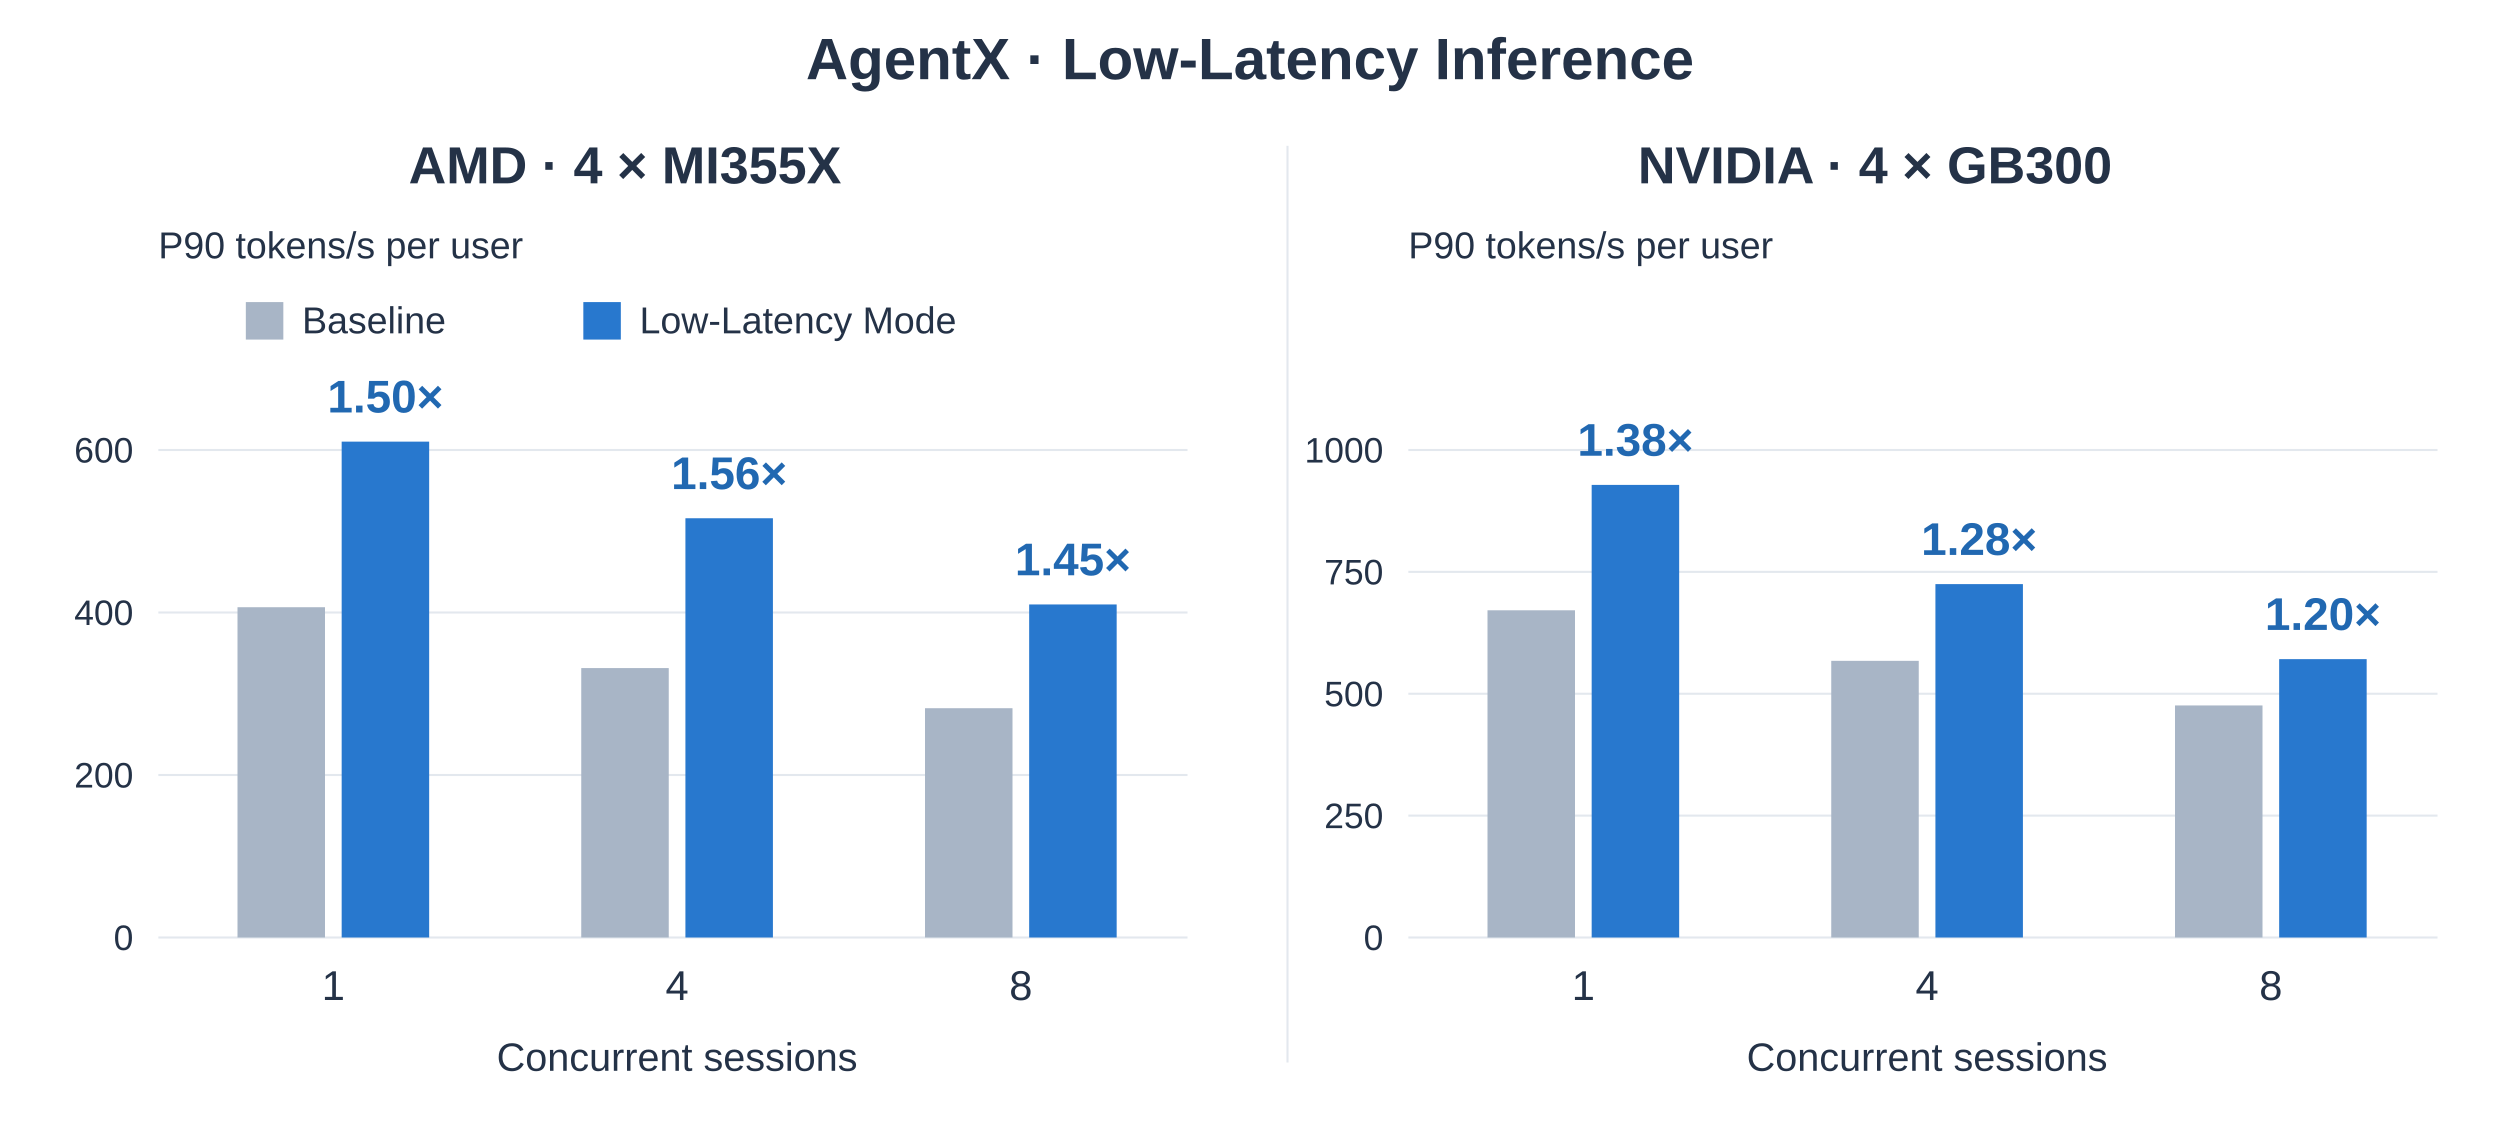
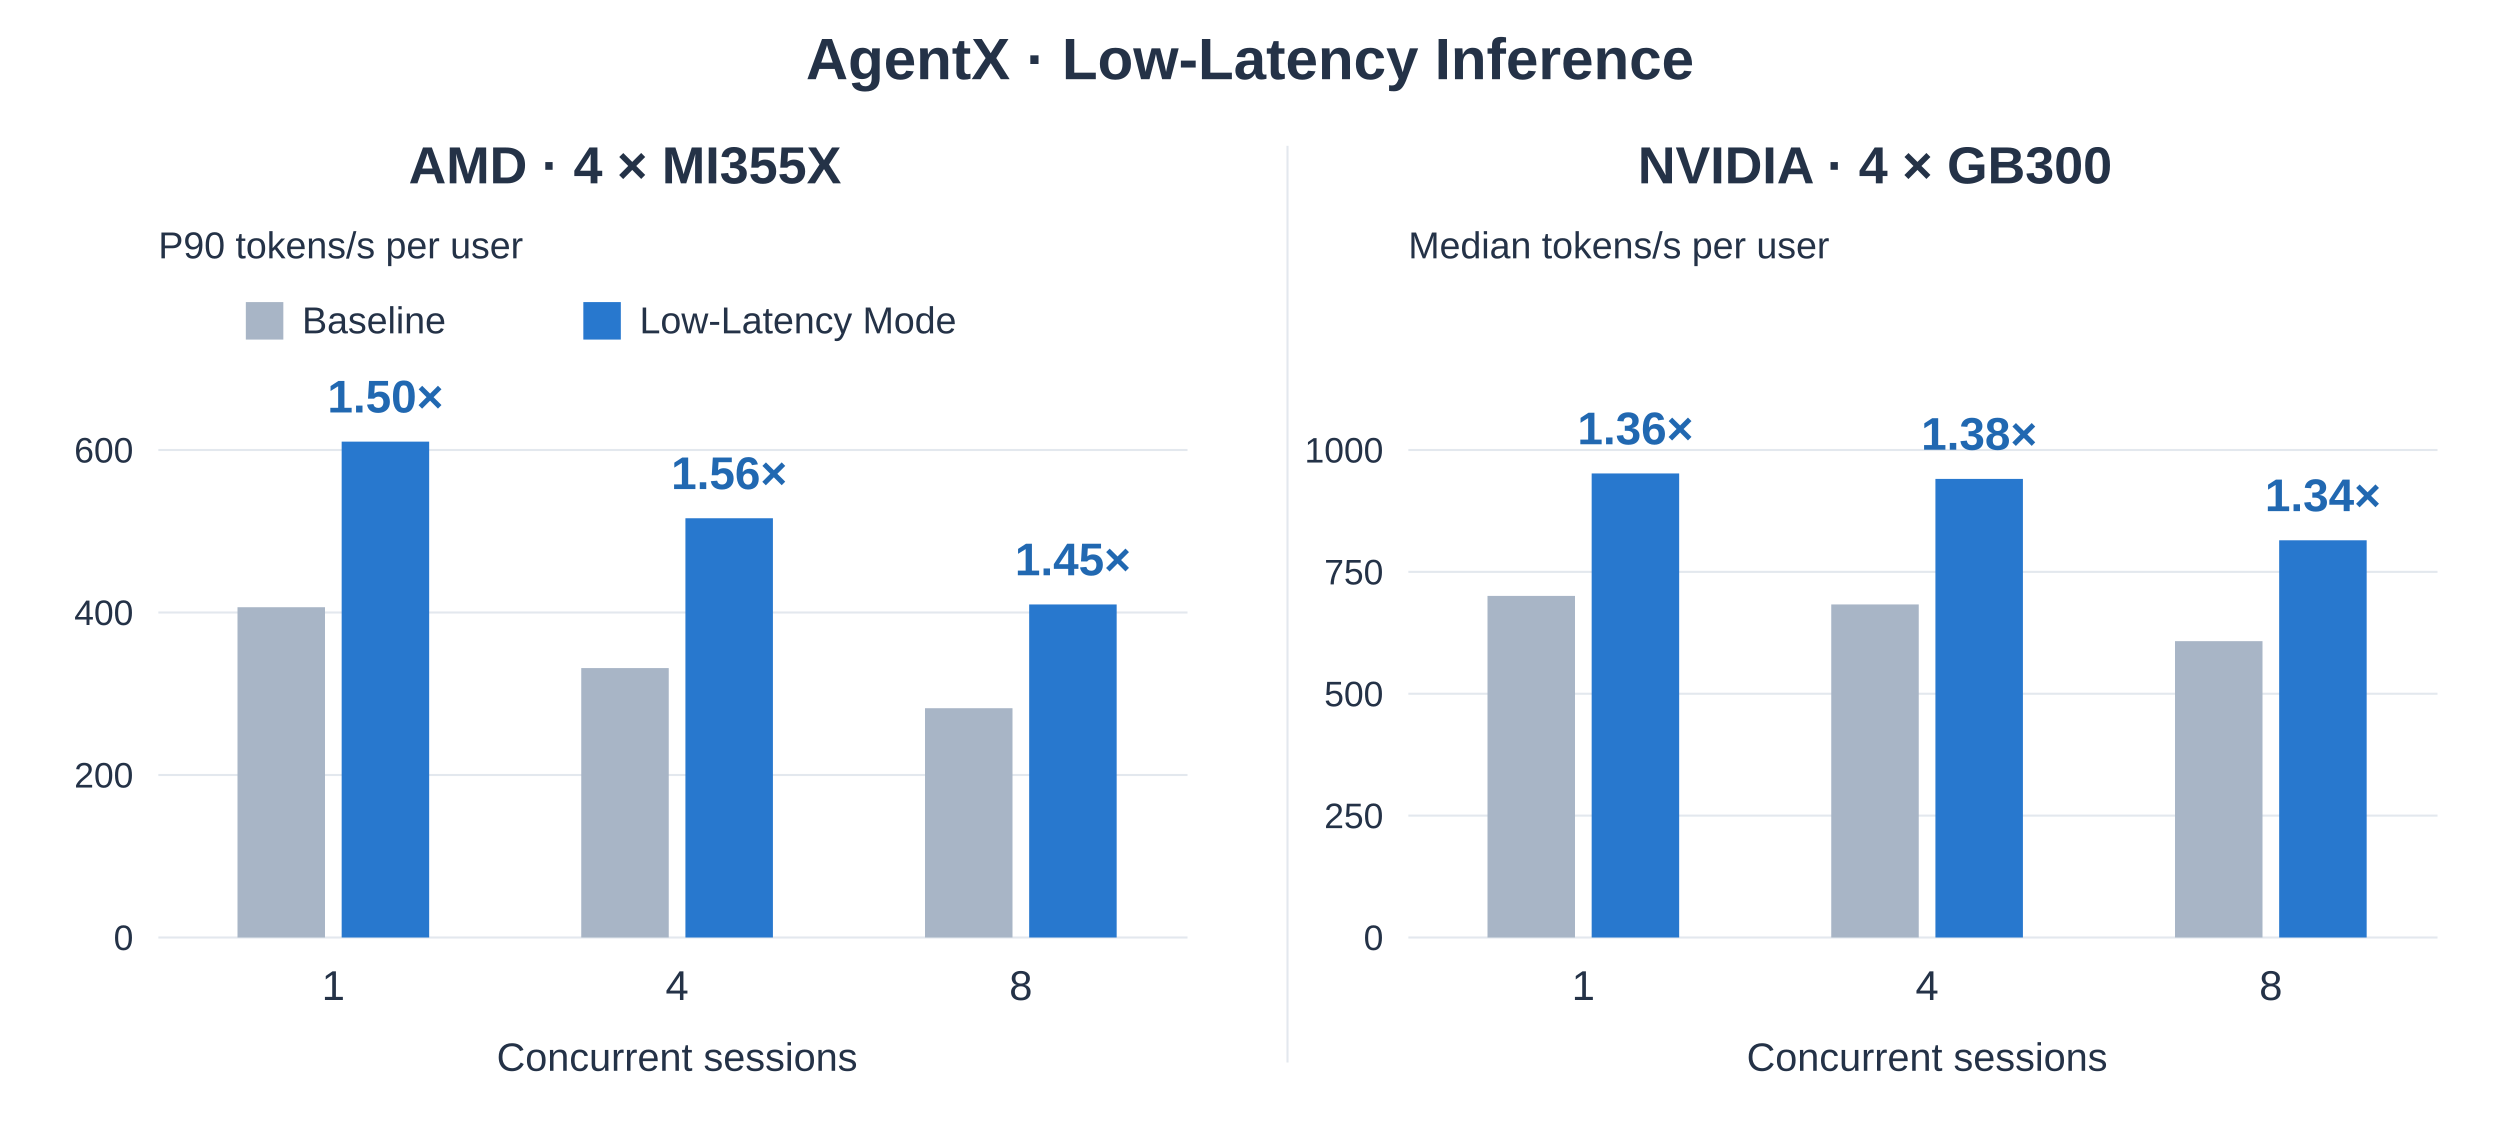
<svg xmlns="http://www.w3.org/2000/svg" width="1200" height="540" viewBox="0 0 1200 540" role="img" aria-labelledby="title desc">
  <rect width="1200" height="540" fill="white" />
  <style>text{font-family:Arial,Helvetica,sans-serif;fill:#243247}</style>
  <text x="600" y="38" font-size="28" text-anchor="middle" font-weight="700">AgentX · Low-Latency Inference</text>
  <text x="300" y="88" font-size="25" text-anchor="middle" font-weight="700">AMD · 4 × MI355X</text>
  <text x="900" y="88" font-size="25" text-anchor="middle" font-weight="700">NVIDIA · 4 × GB300</text>
  <line x1="618" x2="618" y1="70" y2="510" stroke="#e3e8ee" />
  <text x="76" y="124" font-size="18" text-anchor="start" font-weight="400">P90 tokens/s per user</text>
  <rect x="118" y="145" width="18" height="18" fill="#a8b5c6" />
  <text x="145" y="160" font-size="18" text-anchor="start" font-weight="400">Baseline</text>
  <rect x="280" y="145" width="18" height="18" fill="#2878ce" />
  <text x="307" y="160" font-size="18" text-anchor="start" font-weight="400">Low-Latency Mode</text>
  <line x1="76" x2="570" y1="450.0" y2="450.0" stroke="#e3e8ee" />
  <text x="64" y="456.0" font-size="17" text-anchor="end" font-weight="400">0</text>
  <line x1="76" x2="570" y1="372.0" y2="372.0" stroke="#e3e8ee" />
  <text x="64" y="378.0" font-size="17" text-anchor="end" font-weight="400">200</text>
  <line x1="76" x2="570" y1="294.0" y2="294.0" stroke="#e3e8ee" />
  <text x="64" y="300.0" font-size="17" text-anchor="end" font-weight="400">400</text>
  <line x1="76" x2="570" y1="216.0" y2="216.0" stroke="#e3e8ee" />
  <text x="64" y="222.0" font-size="17" text-anchor="end" font-weight="400">600</text>
  <rect x="114" y="291.465" width="42" height="158.535" fill="#a8b5c6" />
  <rect x="164" y="211.983" width="42" height="238.017" fill="#2878ce" />
  <text x="185" y="197.983" font-size="22" text-anchor="middle" font-weight="700" style="fill:#2168b1">1.50×</text>
  <text x="160" y="480" font-size="20" text-anchor="middle" font-weight="400">1</text>
  <rect x="279" y="320.676" width="42" height="129.324" fill="#a8b5c6" />
  <rect x="329" y="248.76" width="42" height="201.24" fill="#2878ce" />
  <text x="350" y="234.76" font-size="22" text-anchor="middle" font-weight="700" style="fill:#2168b1">1.56×</text>
  <text x="325" y="480" font-size="20" text-anchor="middle" font-weight="400">4</text>
  <rect x="444" y="339.942" width="42" height="110.058" fill="#a8b5c6" />
  <rect x="494" y="290.139" width="42" height="159.861" fill="#2878ce" />
  <text x="515" y="276.139" font-size="22" text-anchor="middle" font-weight="700" style="fill:#2168b1">1.45×</text>
  <text x="490" y="480" font-size="20" text-anchor="middle" font-weight="400">8</text>
  <text x="325" y="514" font-size="19" text-anchor="middle" font-weight="400">Concurrent sessions</text>
-   <text x="676" y="124" font-size="18" text-anchor="start" font-weight="400">P90 tokens/s per user</text>
+   <text x="676" y="124" font-size="18" text-anchor="start" font-weight="400">Median tokens/s per user</text>
  <line x1="676" x2="1170" y1="450.0" y2="450.0" stroke="#e3e8ee" />
  <text x="664" y="456.0" font-size="17" text-anchor="end" font-weight="400">0</text>
  <line x1="676" x2="1170" y1="391.5" y2="391.5" stroke="#e3e8ee" />
  <text x="664" y="397.5" font-size="17" text-anchor="end" font-weight="400">250</text>
  <line x1="676" x2="1170" y1="333.0" y2="333.0" stroke="#e3e8ee" />
  <text x="664" y="339.0" font-size="17" text-anchor="end" font-weight="400">500</text>
  <line x1="676" x2="1170" y1="274.5" y2="274.5" stroke="#e3e8ee" />
  <text x="664" y="280.5" font-size="17" text-anchor="end" font-weight="400">750</text>
  <line x1="676" x2="1170" y1="216.0" y2="216.0" stroke="#e3e8ee" />
  <text x="664" y="222.0" font-size="17" text-anchor="end" font-weight="400">1000</text>
-   <rect x="714" y="292.939" width="42" height="157.061" fill="#a8b5c6" />
-   <text x="785" y="218.754" font-size="22" text-anchor="middle" font-weight="700" style="fill:#2168b1">1.38×</text>
-   <rect x="764" y="232.754" width="42" height="217.246" fill="#2878ce" />
+   <rect x="714" y="286.036" width="42" height="163.964" fill="#a8b5c6" />
+   <text x="785" y="213.255" font-size="22" text-anchor="middle" font-weight="700" style="fill:#2168b1">1.36×</text>
+   <rect x="764" y="227.255" width="42" height="222.745" fill="#2878ce" />
  <text x="760" y="480" font-size="20" text-anchor="middle" font-weight="400">1</text>
-   <rect x="879" y="317.205" width="42" height="132.795" fill="#a8b5c6" />
-   <text x="950" y="266.373" font-size="22" text-anchor="middle" font-weight="700" style="fill:#2168b1">1.28×</text>
-   <rect x="929" y="280.373" width="42" height="169.627" fill="#2878ce" />
+   <rect x="879" y="290.131" width="42" height="159.869" fill="#a8b5c6" />
+   <text x="950" y="215.876" font-size="22" text-anchor="middle" font-weight="700" style="fill:#2168b1">1.38×</text>
+   <rect x="929" y="229.876" width="42" height="220.124" fill="#2878ce" />
  <text x="925" y="480" font-size="20" text-anchor="middle" font-weight="400">4</text>
-   <rect x="1044" y="338.616" width="42" height="111.384" fill="#a8b5c6" />
-   <text x="1115" y="302.386" font-size="22" text-anchor="middle" font-weight="700" style="fill:#2168b1">1.20×</text>
-   <rect x="1094" y="316.386" width="42" height="133.614" fill="#2878ce" />
+   <rect x="1044" y="307.751" width="42" height="142.249" fill="#a8b5c6" />
+   <text x="1115" y="245.337" font-size="22" text-anchor="middle" font-weight="700" style="fill:#2168b1">1.34×</text>
+   <rect x="1094" y="259.337" width="42" height="190.663" fill="#2878ce" />
  <text x="1090" y="480" font-size="20" text-anchor="middle" font-weight="400">8</text>
  <text x="925" y="514" font-size="19" text-anchor="middle" font-weight="400">Concurrent sessions</text>
</svg>
